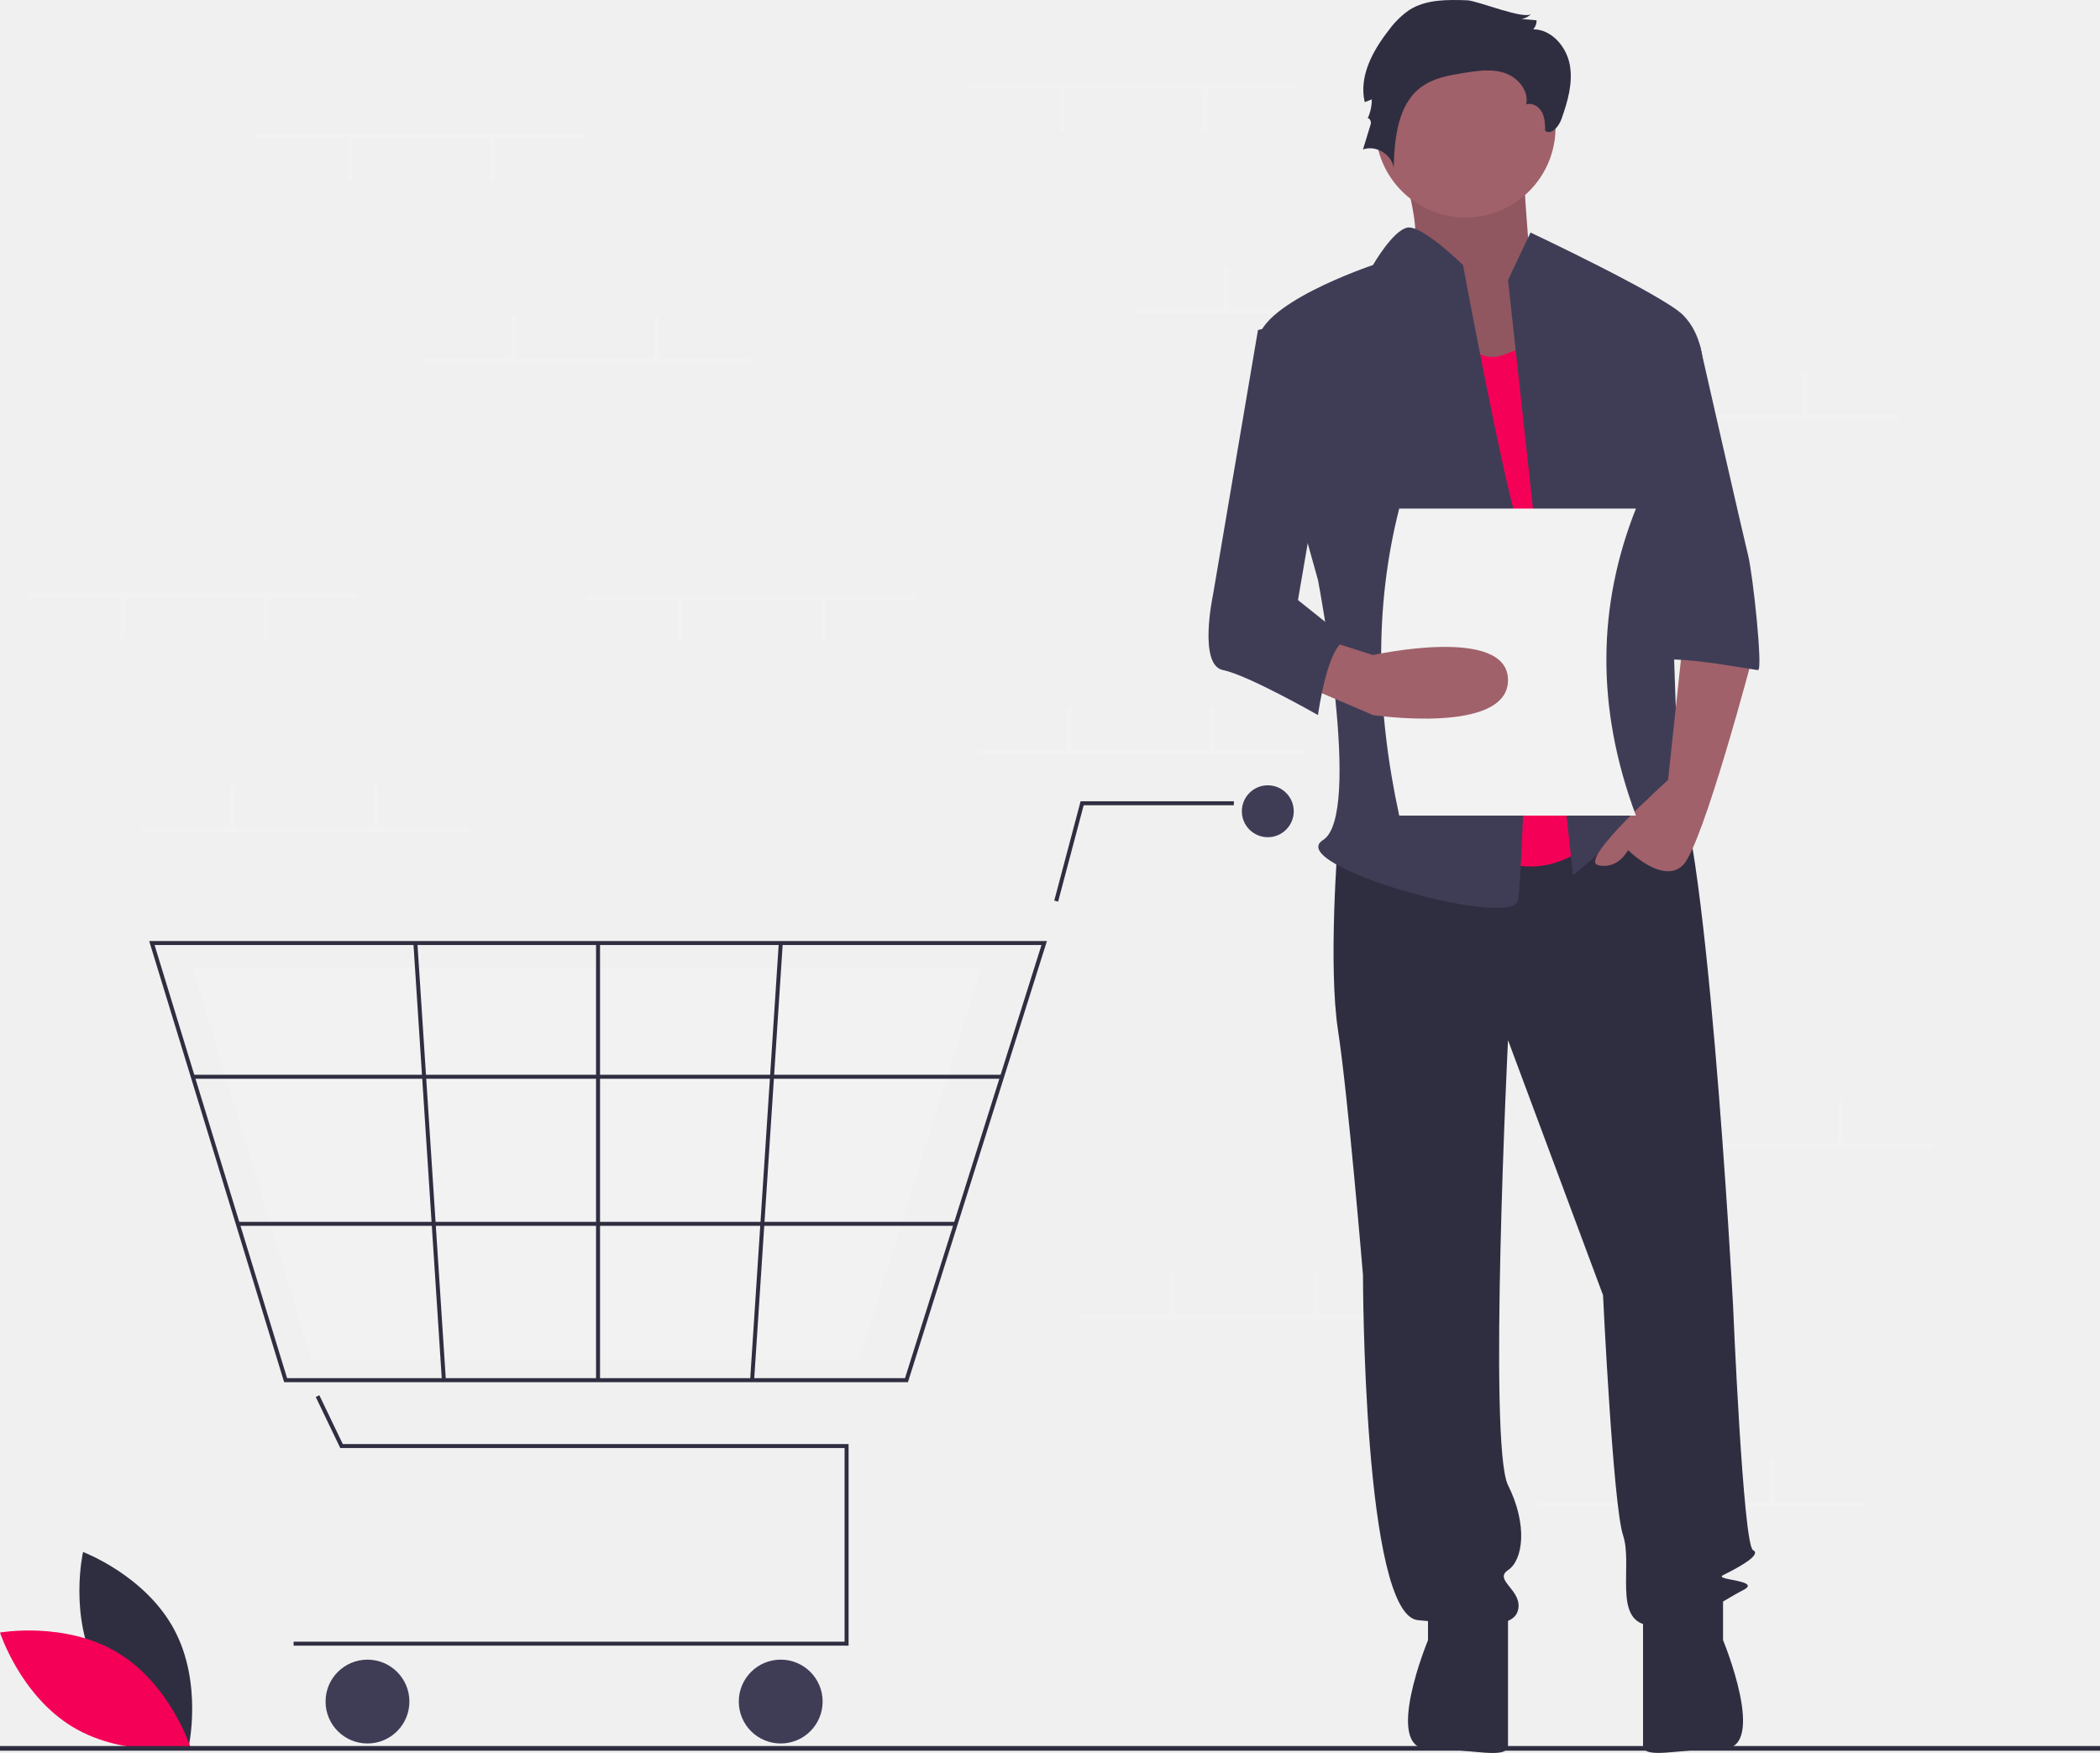
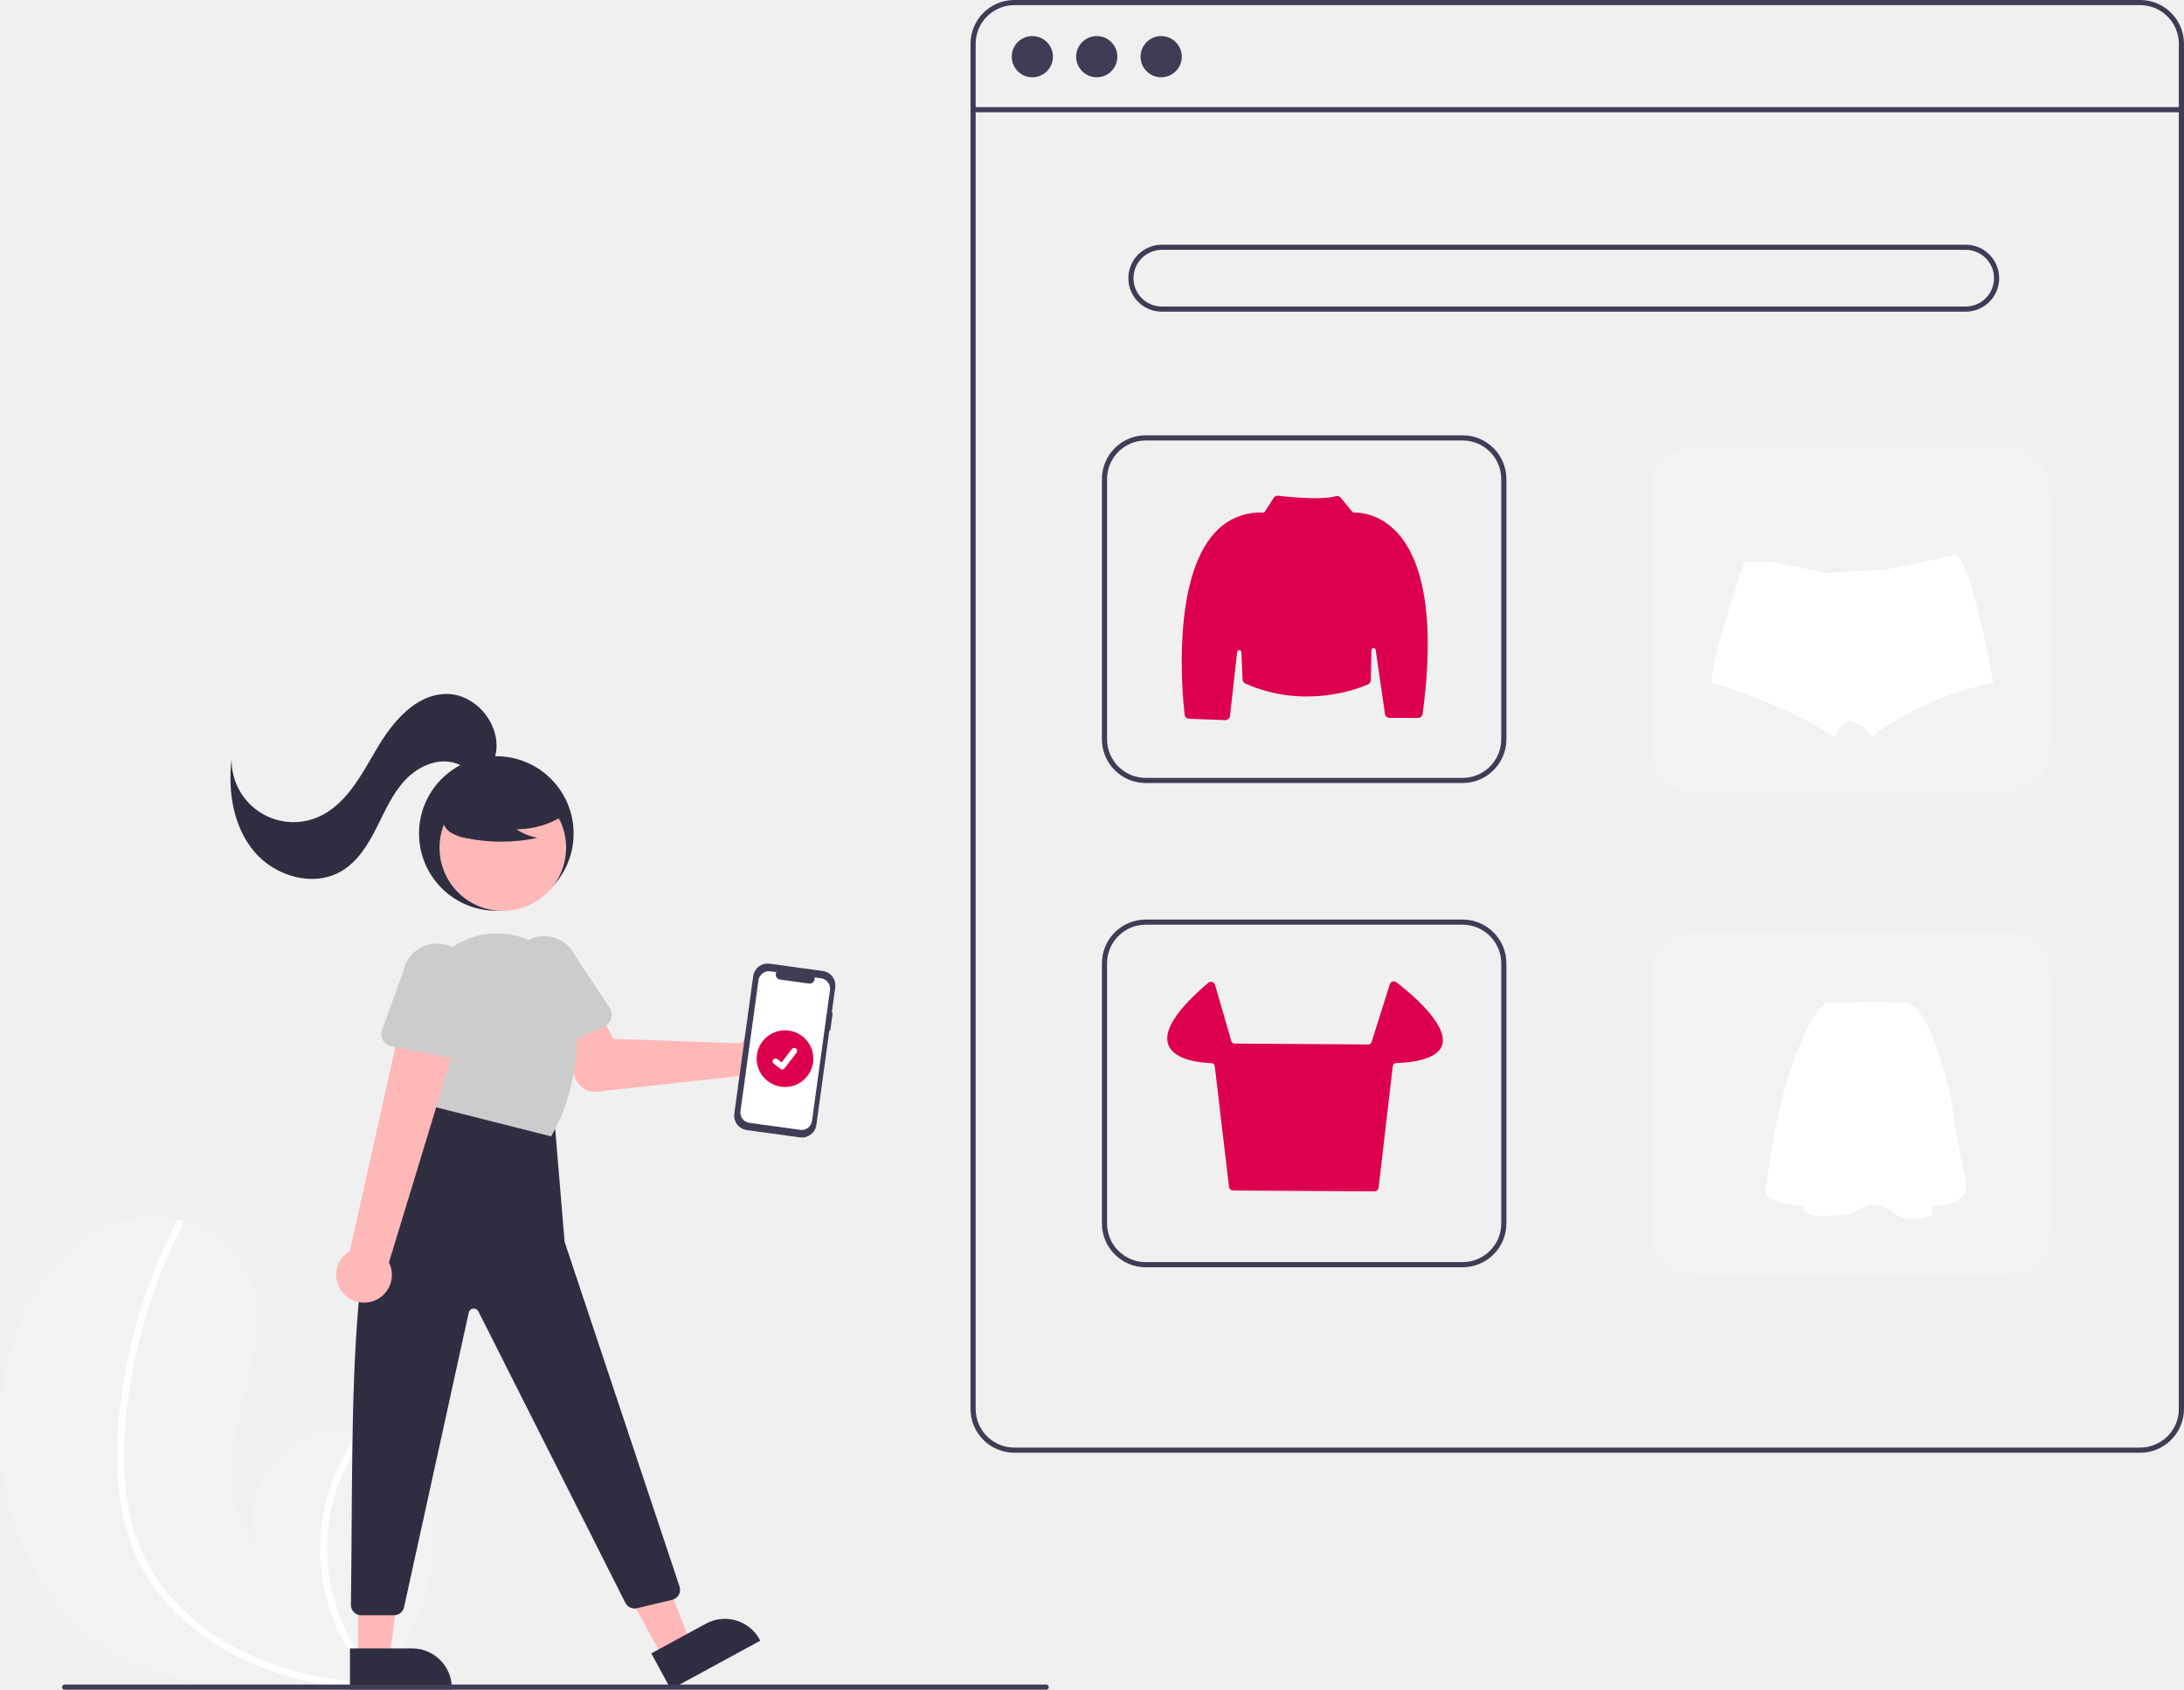
- <svg xmlns="http://www.w3.org/2000/svg" id="ffc6eb9a-0ec0-429c-85a8-ff38b44048bf" data-name="Layer 1" width="896" height="747.971" viewBox="0 0 896 747.971">
-   <path d="M193.634,788.752c12.428,23.049,38.806,32.944,38.806,32.944s6.227-27.475-6.201-50.524-38.806-32.944-38.806-32.944S181.206,765.703,193.634,788.752Z" transform="translate(-152 -76.01429)" fill="#2f2e41" />
-   <path d="M202.177,781.169c22.438,13.5,31.08,40.314,31.08,40.314s-27.738,4.927-50.177-8.573S152,772.596,152,772.596,179.738,767.67,202.177,781.169Z" transform="translate(-152 -76.01429)" fill="#f50057" />
-   <rect x="413.248" y="35.908" width="140" height="2" fill="#f2f2f2" />
-   <rect x="513.249" y="37.408" width="2" height="18.5" fill="#f2f2f2" />
-   <rect x="452.248" y="37.408" width="2" height="18.5" fill="#f2f2f2" />
-   <rect x="484.248" y="131.908" width="140" height="2" fill="#f2f2f2" />
-   <rect x="522.249" y="113.908" width="2" height="18.5" fill="#f2f2f2" />
-   <rect x="583.249" y="113.908" width="2" height="18.5" fill="#f2f2f2" />
-   <rect x="670.249" y="176.908" width="140" height="2" fill="#f2f2f2" />
-   <rect x="708.249" y="158.908" width="2" height="18.5" fill="#f2f2f2" />
-   <rect x="769.249" y="158.908" width="2" height="18.5" fill="#f2f2f2" />
-   <rect x="656.249" y="640.908" width="140" height="2" fill="#f2f2f2" />
-   <rect x="694.249" y="622.908" width="2" height="18.5" fill="#f2f2f2" />
-   <rect x="755.249" y="622.908" width="2" height="18.5" fill="#f2f2f2" />
-   <rect x="417.248" y="319.908" width="140" height="2" fill="#f2f2f2" />
-   <rect x="455.248" y="301.908" width="2" height="18.5" fill="#f2f2f2" />
-   <rect x="516.249" y="301.908" width="2" height="18.5" fill="#f2f2f2" />
-   <rect x="461.248" y="560.908" width="140" height="2" fill="#f2f2f2" />
-   <rect x="499.248" y="542.908" width="2" height="18.5" fill="#f2f2f2" />
-   <rect x="560.249" y="542.908" width="2" height="18.5" fill="#f2f2f2" />
-   <rect x="685.249" y="487.908" width="140" height="2" fill="#f2f2f2" />
-   <rect x="723.249" y="469.908" width="2" height="18.5" fill="#f2f2f2" />
-   <rect x="784.249" y="469.908" width="2" height="18.5" fill="#f2f2f2" />
-   <polygon points="362.06 702.184 125.274 702.184 125.274 700.481 360.356 700.481 360.356 617.861 145.18 617.861 134.727 596.084 136.263 595.347 146.252 616.157 362.06 616.157 362.06 702.184" fill="#2f2e41" />
-   <circle cx="156.789" cy="726.033" r="17.887" fill="#3f3d56" />
-   <circle cx="333.101" cy="726.033" r="17.887" fill="#3f3d56" />
-   <circle cx="540.927" cy="346.153" r="11.073" fill="#3f3d56" />
-   <path d="M539.385,665.767H273.237L215.648,477.531H598.693l-.349,1.108Zm-264.889-1.704H538.136l58.234-184.83H217.951Z" transform="translate(-152 -76.01429)" fill="#2f2e41" />
-   <polygon points="366.61 579.958 132.842 579.958 82.26 413.015 418.701 413.015 418.395 413.998 366.61 579.958" fill="#f2f2f2" />
-   <polygon points="451.465 384.7 449.818 384.263 461.059 341.894 526.448 341.894 526.448 343.598 462.37 343.598 451.465 384.7" fill="#2f2e41" />
-   <rect x="82.258" y="458.584" width="345.293" height="1.704" fill="#2f2e41" />
-   <rect x="101.459" y="521.344" width="306.319" height="1.704" fill="#2f2e41" />
-   <rect x="254.314" y="402.368" width="1.704" height="186.533" fill="#2f2e41" />
-   <rect x="385.557" y="570.797" width="186.929" height="1.704" transform="translate(-274.7392 936.235) rotate(-86.24919)" fill="#2f2e41" />
-   <rect x="334.457" y="478.185" width="1.704" height="186.929" transform="translate(-188.4687 -52.99638) rotate(-3.729)" fill="#2f2e41" />
-   <rect y="745" width="896" height="2" fill="#2f2e41" />
-   <path d="M747.411,137.89s14.618,41.606,5.622,48.007S783.394,244.573,783.394,244.573l47.229-12.802-25.863-43.74s-3.373-43.74-3.373-50.141S747.411,137.89,747.411,137.89Z" transform="translate(-152 -76.01429)" fill="#a0616a" />
-   <path d="M747.411,137.89s14.618,41.606,5.622,48.007S783.394,244.573,783.394,244.573l47.229-12.802-25.863-43.74s-3.373-43.74-3.373-50.141S747.411,137.89,747.411,137.89Z" transform="translate(-152 -76.01429)" opacity="0.1" />
-   <path d="M722.874,434.468s-4.267,53.341,0,81.079,10.668,104.549,10.668,104.549,0,145.089,23.47,147.222,40.539,4.267,42.673-4.267-10.668-12.802-4.267-17.069,8.535-19.203,0-36.272,0-189.895,0-189.895l40.539,108.816s4.267,89.614,8.535,102.415-4.267,36.272,10.668,38.406,32.005-10.668,40.539-14.936-12.802-4.267-8.535-6.401,17.069-8.535,12.802-10.668-8.535-104.549-8.535-104.549S879.697,414.199,864.762,405.664s-24.537,6.166-24.537,6.166Z" transform="translate(-152 -76.01429)" fill="#2f2e41" />
-   <path d="M761.279,758.784v17.069s-19.203,46.399,0,46.399,34.138,4.808,34.138-1.593V763.051Z" transform="translate(-152 -76.01429)" fill="#2f2e41" />
-   <path d="M887.165,758.754v17.069s19.203,46.399,0,46.399-34.138,4.808-34.138-1.593V763.021Z" transform="translate(-152 -76.01429)" fill="#2f2e41" />
-   <circle cx="625.282" cy="54.408" r="38.406" fill="#a0616a" />
-   <path d="M765.547,201.9s10.668,32.005,27.738,25.604l17.069-6.401L840.225,425.934s-23.47,34.138-57.609,12.802S765.547,201.9,765.547,201.9Z" transform="translate(-152 -76.01429)" fill="#f50057" />
-   <path d="M795.418,195.499l9.601-20.27s56.542,26.671,65.076,35.205,8.535,21.337,8.535,21.337l-14.936,53.341s4.267,117.351,4.267,121.618,14.936,27.738,4.267,19.203-12.802-17.069-21.337-4.267-27.738,27.738-27.738,27.738Z" transform="translate(-152 -76.01429)" fill="#3f3d56" />
-   <path d="M870.096,349.122l-6.401,59.742s-38.406,34.138-29.871,36.272,12.802-6.401,12.802-6.401,14.936,14.936,23.47,6.401S899.967,355.523,899.967,355.523Z" transform="translate(-152 -76.01429)" fill="#a0616a" />
-   <path d="M778.1,76.144c-8.514-.304-17.625-.455-24.804,4.133a36.313,36.313,0,0,0-8.572,8.392c-6.992,8.838-13.033,19.959-10.436,30.925l3.016-1.176a19.751,19.751,0,0,1-1.905,8.463c.425-1.235,1.847.762,1.466,2.011L733.543,139.792c5.462-2.002,12.257,2.052,13.088,7.81.38-12.661,1.693-27.18,11.964-34.593,5.18-3.739,11.735-4.88,18.042-5.894,5.818-.935,11.918-1.827,17.491.089s10.319,7.615,9.055,13.371c2.57-.885,5.444.906,6.713,3.309s1.337,5.237,1.375,7.955c2.739,1.936,5.856-1.908,6.973-5.071,2.62-7.424,4.949-15.327,3.538-23.073s-7.723-15.148-15.596-15.174a5.467,5.467,0,0,0,1.422-3.849l-6.489-.548a7.172,7.172,0,0,0,4.286-2.26C802.798,84.731,782.313,76.295,778.1,76.144Z" transform="translate(-152 -76.01429)" fill="#2f2e41" />
-   <path d="M776.215,189.098s-17.369-17.021-23.62-15.978S737.809,189.098,737.809,189.098s-51.208,17.069-49.074,34.138S714.339,323.518,714.339,323.518s19.203,100.282,2.134,110.95,81.079,38.406,83.213,25.604,6.401-140.821,0-160.024S776.215,189.098,776.215,189.098Z" transform="translate(-152 -76.01429)" fill="#3f3d56" />
-   <path d="M850.893,223.236h26.383S895.7,304.315,897.833,312.85s6.401,49.074,4.267,49.074-44.807-8.535-44.807-2.134Z" transform="translate(-152 -76.01429)" fill="#3f3d56" />
-   <path d="M850,424.014H749c-9.856-45.34-10.68-89.146,0-131H850C833.701,334.115,832.682,377.621,850,424.014Z" transform="translate(-152 -76.01429)" fill="#f2f2f2" />
-   <path d="M707.938,368.325,737.809,381.127s57.609,8.535,57.609-14.936-57.609-10.668-57.609-10.668L718.605,349.383Z" transform="translate(-152 -76.01429)" fill="#a0616a" />
-   <path d="M714.339,210.435l-25.604,6.401L669.532,329.919s-6.401,29.871,4.267,32.005S714.339,381.127,714.339,381.127s4.267-32.005,12.802-32.005L705.804,332.053,718.606,257.375Z" transform="translate(-152 -76.01429)" fill="#3f3d56" />
-   <rect x="60.248" y="352.908" width="140" height="2" fill="#f2f2f2" />
-   <rect x="98.249" y="334.908" width="2" height="18.5" fill="#f2f2f2" />
-   <rect x="159.249" y="334.908" width="2" height="18.5" fill="#f2f2f2" />
-   <rect x="109.249" y="56.908" width="140" height="2" fill="#f2f2f2" />
-   <rect x="209.249" y="58.408" width="2" height="18.5" fill="#f2f2f2" />
-   <rect x="148.249" y="58.408" width="2" height="18.5" fill="#f2f2f2" />
-   <rect x="250.249" y="253.908" width="140" height="2" fill="#f2f2f2" />
-   <rect x="350.248" y="255.408" width="2" height="18.5" fill="#f2f2f2" />
-   <rect x="289.248" y="255.408" width="2" height="18.5" fill="#f2f2f2" />
-   <rect x="12.248" y="252.908" width="140" height="2" fill="#f2f2f2" />
-   <rect x="112.249" y="254.408" width="2" height="18.5" fill="#f2f2f2" />
-   <rect x="51.248" y="254.408" width="2" height="18.5" fill="#f2f2f2" />
-   <rect x="180.249" y="152.908" width="140" height="2" fill="#f2f2f2" />
-   <rect x="218.249" y="134.908" width="2" height="18.5" fill="#f2f2f2" />
-   <rect x="279.248" y="134.908" width="2" height="18.5" fill="#f2f2f2" />
+ <svg xmlns="http://www.w3.org/2000/svg" id="a03e49aa-1ede-49ab-95c4-f5a45b19bb50" data-name="Layer 1" width="847.693" height="656" viewBox="0 0 847.693 656">
+   <path d="M213.747,759.288c26.423,19.035,60.664,19.991,93.762,17.652,4.622-.326,9.211-.709,13.757-1.122.027-.007.064-.005.091-.012.218-.021.437-.042.646-.054.938-.088,1.877-.176,2.807-.264l-.22.419-.689,1.3c.248-.435.495-.861.743-1.296.073-.131.155-.261.227-.391,8.574-14.921,17.078-30.39,19.248-47.428,2.242-17.685-4.059-37.709-19.624-46.401a31.407,31.407,0,0,0-6.445-2.699c-.931-.283-1.874-.512-2.828-.715a33.664,33.664,0,0,0-39.149,43.762c-13.196-13.531-10.734-35.482-6.182-53.827,4.561-18.345,10.082-38.758.806-55.236-5.156-9.172-14.224-14.862-24.401-17.154-.312-.067-.624-.135-.937-.193a49.13,49.13,0,0,0-35.297,6.185c-19.458,12.262-29.452,35.51-32.696,58.284C172.141,696.745,183.706,737.644,213.747,759.288Z" transform="translate(-176.1535 -122)" fill="#f2f2f2" />
+   <path d="M222.278,700.541a83.518,83.518,0,0,0,5.764,23.535,72.52,72.52,0,0,0,11.26,18.392c9.497,11.424,22.054,20.012,35.691,25.735a133.728,133.728,0,0,0,32.517,8.737c4.622-.326,9.211-.709,13.757-1.122.027-.007.064-.005.091-.012.218-.021.437-.042.646-.054.938-.088,1.877-.176,2.807-.264l-.22.419-.689,1.3c.248-.435.495-.861.743-1.296.073-.131.155-.261.227-.391a73.922,73.922,0,0,1-20.717-64.665,74.556,74.556,0,0,1,13.896-31.863c-.931-.283-1.874-.512-2.828-.715a77.299,77.299,0,0,0-7.051,11.679,75.742,75.742,0,0,0-6.535,47.12,77.438,77.438,0,0,0,19.62,38.625c-.883-.062-1.774-.134-2.646-.214-16.522-1.4-33.01-4.952-47.995-12.227a86.44,86.44,0,0,1-32.382-26.57c-9.076-12.517-13.075-27.572-13.762-42.874-.728-16.382,1.397-33.052,5.136-48.983a205.598,205.598,0,0,1,17.276-47.06,1.478,1.478,0,0,0-.587-1.951,1.257,1.257,0,0,0-.937-.193,1.095,1.095,0,0,0-.723.619c-.945,1.843-1.872,3.688-2.763,5.554a207.931,207.931,0,0,0-16.277,48.823C222.313,666.913,220.56,683.953,222.278,700.541Z" transform="translate(-176.1535 -122)" fill="#fff" />
+   <path d="M1006.846,686h-437a17.019,17.019,0,0,1-17-17V139a17.019,17.019,0,0,1,17-17h437a17.019,17.019,0,0,1,17,17V669A17.019,17.019,0,0,1,1006.846,686Zm-437-562a15.017,15.017,0,0,0-15,15V669a15.017,15.017,0,0,0,15,15h437a15.017,15.017,0,0,0,15-15V139a15.017,15.017,0,0,0-15-15Z" transform="translate(-176.1535 -122)" fill="#3f3d56" />
+   <rect x="377.693" y="41.59" width="469" height="2" fill="#3f3d56" />
+   <circle cx="400.693" cy="22" r="8" fill="#3f3d56" />
+   <circle cx="425.693" cy="22" r="8" fill="#3f3d56" />
+   <circle cx="450.693" cy="22" r="8" fill="#3f3d56" />
+   <path d="M939.106,243h-312a13,13,0,0,1,0-26h312a13,13,0,0,1,0,26Zm-312-24a11,11,0,0,0,0,22h312a11,11,0,0,0,0-22Z" transform="translate(-176.1535 -122)" fill="#3f3d56" />
+   <path d="M743.846,426h-123a17.019,17.019,0,0,1-17-17V308a17.019,17.019,0,0,1,17-17h123a17.019,17.019,0,0,1,17,17V409A17.019,17.019,0,0,1,743.846,426Zm-123-133a15.017,15.017,0,0,0-15,15V409a15.017,15.017,0,0,0,15,15h123a15.017,15.017,0,0,0,15-15V308a15.017,15.017,0,0,0-15-15Z" transform="translate(-176.1535 -122)" fill="#3f3d56" />
+   <rect x="640.693" y="174" width="155" height="133" rx="16" fill="#f2f2f2" />
+   <path d="M743.846,614h-123a17.019,17.019,0,0,1-17-17V496a17.019,17.019,0,0,1,17-17h123a17.019,17.019,0,0,1,17,17V597A17.019,17.019,0,0,1,743.846,614Zm-123-133a15.017,15.017,0,0,0-15,15V597a15.017,15.017,0,0,0,15,15h123a15.017,15.017,0,0,0,15-15V496a15.017,15.017,0,0,0-15-15Z" transform="translate(-176.1535 -122)" fill="#3f3d56" />
+   <rect x="640.693" y="362" width="155" height="133" rx="16" fill="#f2f2f2" />
+   <path d="M651.738,401.573q-.033,0-.067-.001l-13.99-.518a1.808,1.808,0,0,1-1.743-1.613c-.963-8.591-4.926-52.371,11.675-70.567a23.747,23.747,0,0,1,18.788-7.892.786.786,0,0,0,.721-.376l3.387-5.322a1.836,1.836,0,0,1,1.753-.831c2.715.328,16.556,1.877,22.376.192a1.821,1.821,0,0,1,1.923.592l4.448,5.436a.779.779,0,0,0,.649.301c2.262-.045,10.194.393,17.135,8.157,7.517,8.407,15.274,27.376,9.543,69.996a1.833,1.833,0,0,1-1.809,1.584H715.51a1.832,1.832,0,0,1-1.803-1.561l-3.599-24.836a.822.822,0,0,0-1.635.101l-.248,11.661a1.826,1.826,0,0,1-1.083,1.627c-3.928,1.727-24.683,9.827-47.622-.318a1.838,1.838,0,0,1-1.083-1.594l-.451-10.595a.822.822,0,0,0-1.638-.057l-2.796,24.817A1.831,1.831,0,0,1,651.738,401.573Z" transform="translate(-176.1535 -122)" fill="#dd004e" />
+   <path d="M709.612,584.539h-.01l-54.821-.347a1.637,1.637,0,0,1-1.613-1.444l-5.515-46.873a1.262,1.262,0,0,0-1.218-1.122c-4.352-.142-14.707-1.134-16.852-7.263-1.911-5.459,3.316-13.51,15.535-23.931a1.637,1.637,0,0,1,2.636.786l6.343,21.885a1.28,1.28,0,0,0,1.213.918l51.979.349a1.265,1.265,0,0,0,1.222-.891l7.058-22.458a1.634,1.634,0,0,1,2.551-.81c4.816,3.678,20.332,16.307,17.778,24.384-1.337,4.23-7.37,6.588-17.93,7.008a1.266,1.266,0,0,0-1.214,1.122l-5.517,47.242A1.633,1.633,0,0,1,709.612,584.539Z" transform="translate(-176.1535 -122)" fill="#dd004e" />
+   <path d="M949.846,387.153a115.565,115.565,0,0,0-47.505,21.039,8.811,8.811,0,0,0-3.788-4.499,13.302,13.302,0,0,0-3.844-1.615c-1.236-.315-2.423.436-3.513,1.518a19.892,19.892,0,0,0-3.126,4.628c-18.826-12.922-47.384-21.168-47.384-21.168V384.472a14.27,14.27,0,0,1,.186-1.817c.097-.695.218-1.308.372-2.059,2.423-12.325,12.001-40.487,12.001-40.487h10.83l20.999,4.361,23.623-1.446,23.793-4.951,3.085-.646c5.145,4.038,10.984,32.305,13.278,44.339.291,1.526.517,2.786.686,3.715C949.741,386.531,949.846,387.153,949.846,387.153Z" transform="translate(-176.1535 -122)" fill="#fff" />
+   <path d="M885.223,511.219h0s-5.031,1.258-12.832,22.389-10.566,48.434-10.566,48.434-4.387,7.429,14.339,7.926c0,0-1.506,4.906,9.059,4.153s9.045-.746,9.045-.746,6.793-4.277,9.812-3.524,4.906,1.009,8.175,3.773,13.717,1.638,13.841-.497a19.739,19.739,0,0,0,0-3.151s15.976,1.009,12.957-10.566-5.535-30.571-5.535-30.571-8.175-37.108-17.49-37.612S885.223,511.219,885.223,511.219Z" transform="translate(-176.1535 -122)" fill="#fff" />
+   <circle cx="192.64" cy="323.596" r="30" fill="#2f2e41" />
+   <circle cx="195.16" cy="329.092" r="24.561" fill="#ffb8b8" />
+   <path d="M464.852,525.797a10.526,10.526,0,0,0-1.072,1.264L414.218,525.31,408.549,514.679l-17.162,6.458,8.206,19.796a8,8,0,0,0,8.263,4.889l56.084-6.158a10.497,10.497,0,1,0,.911-13.866Z" transform="translate(-176.1535 -122)" fill="#ffb8b8" />
+   <path d="M384.785,530.696a4.812,4.812,0,0,1-2.643-3.017l-6.903-23.169a13.377,13.377,0,0,1,24.208-11.392l13.372,20.235a4.817,4.817,0,0,1-1.981,7.02L388.796,530.666A4.811,4.811,0,0,1,384.785,530.696Z" transform="translate(-176.1535 -122)" fill="#ccc" />
+   <polygon points="257.446 643.927 268.214 638.065 250.729 593.743 234.837 602.394 257.446 643.927" fill="#ffb8b8" />
+   <path d="M428.94,763.906l21.205-11.544.001-0a15.386,15.386,0,0,1,20.87,6.158l.239.439-34.72,18.9Z" transform="translate(-176.1535 -122)" fill="#2f2e41" />
+   <polygon points="138.959 643.975 151.218 643.975 157.051 596.687 138.956 596.688 138.959 643.975" fill="#ffb8b8" />
+   <path d="M311.985,761.973l24.144-.001h.001A15.386,15.386,0,0,1,351.516,777.358v.5l-39.531.001Z" transform="translate(-176.1535 -122)" fill="#2f2e41" />
+   <path d="M391.294,556.096l4,48,44.619,133.856a4,4,0,0,1-2.868,5.156l-13.675,3.256a4,4,0,0,1-4.498-2.091l-57.044-113.153a2,2,0,0,0-3.739.472L332.984,745.954a4,4,0,0,1-3.907,3.142H316.355a3.993,3.993,0,0,1-3.997-4.054c1.166-79.297-2.68-169.653,27.936-183.946l5-13Z" transform="translate(-176.1535 -122)" fill="#2f2e41" />
+   <path d="M343.854,551.5l-5.156-31.178a30.877,30.877,0,0,1,9.769-28.006,30.361,30.361,0,0,1,28.331-6.925c.292.078.585.159.878.241a30.783,30.783,0,0,1,22.228,27.346c.984,13.54.104,33.184-9.678,49.87l-.19.324Z" transform="translate(-176.1535 -122)" fill="#ccc" />
+   <path d="M395.747,438.038a33.405,33.405,0,0,1-19.091,5.9,20.471,20.471,0,0,0,8.114,3.338,67.359,67.359,0,0,1-27.514.155,17.807,17.807,0,0,1-5.76-1.978,7.289,7.289,0,0,1-3.555-4.755c-.604-3.449,2.083-6.582,4.876-8.693a35.967,35.967,0,0,1,30.224-6.04c3.376.873,6.759,2.347,8.951,5.059s2.843,6.891.753,9.684Z" transform="translate(-176.1535 -122)" fill="#2f2e41" />
+   <path d="M368.399,415.448c2.847-11.496-7.357-24.268-19.198-24.029-12.013.243-20.854,11.099-26.931,21.464S310.154,435,298.997,439.463a24.029,24.029,0,0,1-32.946-22.894c-1.498,12.593.577,26.219,8.699,35.959s23.233,14.13,34.095,7.584c6.204-3.739,10.169-10.237,13.438-16.701s6.178-13.279,11.131-18.564,12.612-8.792,19.506-6.569c2.736.883,5.191,2.603,8.018,3.126s6.386-.82,6.772-3.669Z" transform="translate(-176.1535 -122)" fill="#2f2e41" />
+   <path d="M309.202,623.891a10.743,10.743,0,0,1,2.743-16.243l21.305-95.497,21.613,8.871-27.738,91.081a10.801,10.801,0,0,1-17.922,11.788Z" transform="translate(-176.1535 -122)" fill="#ffb8b8" />
+   <path d="M324.809,525.85a4.812,4.812,0,0,1-.337-3.997l8.193-22.745a13.377,13.377,0,0,1,26.245,5.197l-1.245,24.222a4.817,4.817,0,0,1-5.76,4.475L328.055,528.207A4.811,4.811,0,0,1,324.809,525.85Z" transform="translate(-176.1535 -122)" fill="#ccc" />
+   <path id="b06866c4-d0b9-420f-a9d2-389dd10be0a8" data-name="Path 22" d="M499.368,515.14l-.355-.049,1.337-9.723a5.68,5.68,0,0,0-4.854-6.401l-20.6-2.832a5.68,5.68,0,0,0-6.401,4.854l-7.332,53.34a5.68,5.68,0,0,0,4.854,6.401l20.6,2.832a5.68,5.68,0,0,0,6.401-4.854l5.045-36.697.355.049Z" transform="translate(-176.1535 -122)" fill="#3f3d56" />
+   <path id="fb337c3c-e64d-4daa-8f83-1de4a3033e68" data-name="Path 23" d="M494.849,501.82l-2.565-.353a1.922,1.922,0,0,1-2.124,2.381l-11.256-1.547a1.922,1.922,0,0,1-1.403-2.866l-2.395-.329a4.046,4.046,0,0,0-4.56,3.458L463.562,553.368a4.046,4.046,0,0,0,3.458,4.56l19.743,2.714a4.046,4.046,0,0,0,4.56-3.458h0l6.984-50.804a4.046,4.046,0,0,0-3.458-4.559Z" transform="translate(-176.1535 -122)" fill="#fff" />
+   <circle cx="304.693" cy="411" r="11" fill="#dd004e" />
+   <path d="M479.756,537.196a1.141,1.141,0,0,1-.686-.228l-.012-.009-2.585-1.979a1.148,1.148,0,1,1,1.397-1.823l1.674,1.284,3.957-5.16a1.148,1.148,0,0,1,1.61-.213l-.025.033.025-.033a1.15,1.15,0,0,1,.213,1.61l-4.654,6.07A1.149,1.149,0,0,1,479.756,537.196Z" transform="translate(-176.1535 -122)" fill="#fff" />
+   <path d="M582.228,778h-381a1,1,0,0,1,0-2h381a1,1,0,1,1,0,2Z" transform="translate(-176.1535 -122)" fill="#3f3d56" />
</svg>
